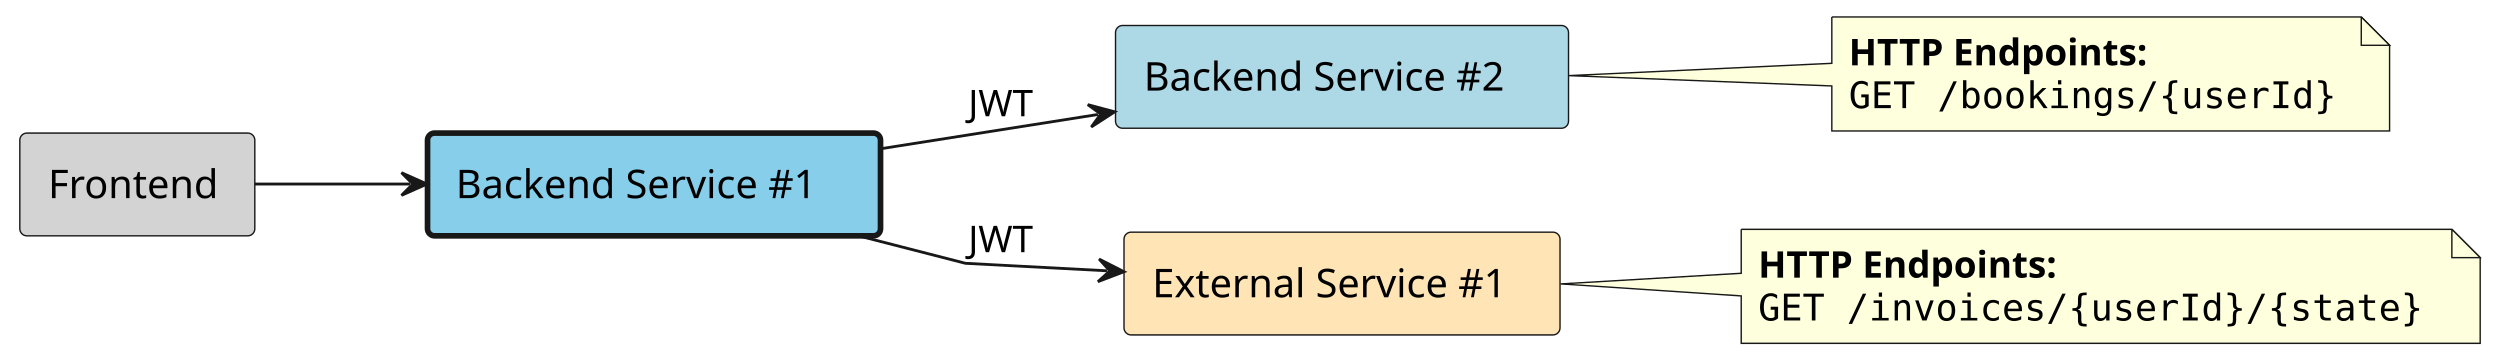
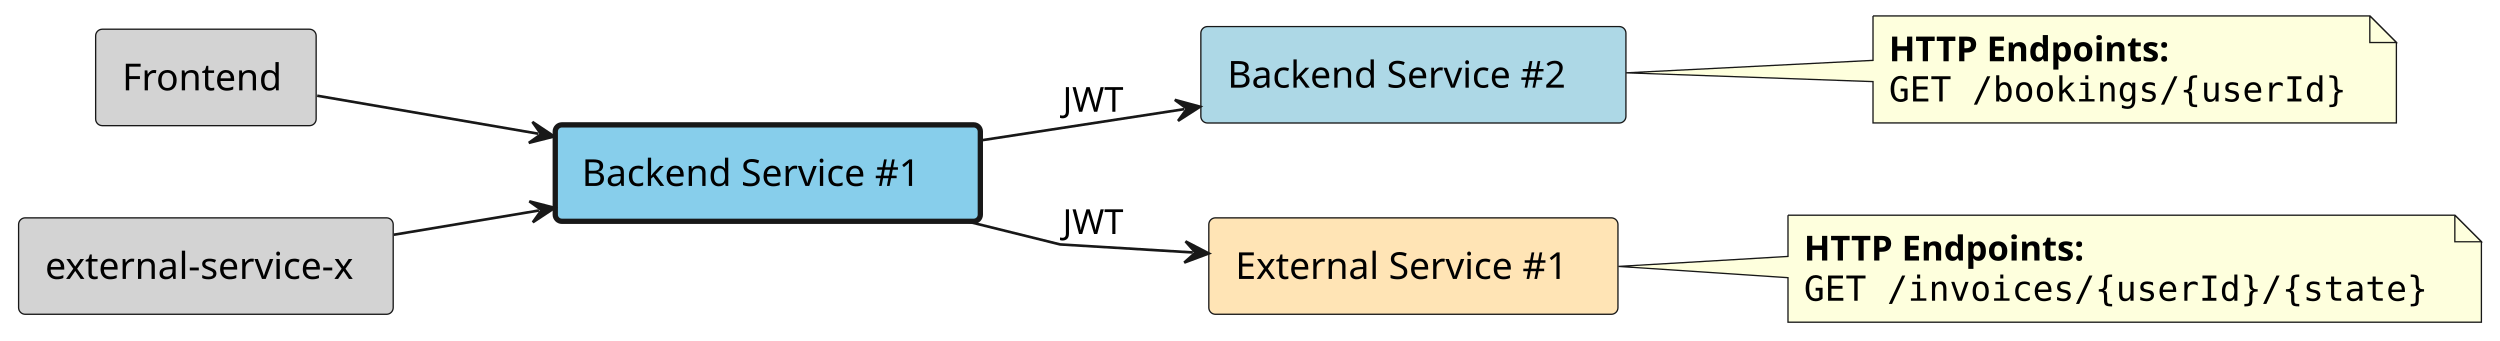
- <svg xmlns="http://www.w3.org/2000/svg" contentStyleType="text/css" height="128px" preserveAspectRatio="none" style="width:883px;height:128px;background:#FFFFFF;" version="1.1" viewBox="0 0 883 128" width="883px" zoomAndPan="magnify">
+ <svg xmlns="http://www.w3.org/2000/svg" contentStyleType="text/css" height="128px" preserveAspectRatio="none" style="width:941px;height:128px;background:#FFFFFF;" version="1.1" viewBox="0 0 941 128" width="941px" zoomAndPan="magnify">
  <defs />
  <g>
    <g id="elem_platform__application__frontend">
-       <rect fill="#D3D3D3" height="36.297" rx="2.5" ry="2.5" style="stroke:#181818;stroke-width:0.5;" width="83" x="7" y="47" />
-       <text fill="#000000" font-family="sans-serif" font-size="14" lengthAdjust="spacing" textLength="63" x="17" y="69.995">Frontend</text>
+       <rect fill="#D3D3D3" height="36.297" rx="2.5" ry="2.5" style="stroke:#181818;stroke-width:0.5;" width="83" x="36" y="11" />
+       <text fill="#000000" font-family="sans-serif" font-size="14" lengthAdjust="spacing" textLength="63" x="46" y="33.995">Frontend</text>
    </g>
    <g id="elem_platform__application__backend_service_1">
-       <rect fill="#87CEEB" height="36.297" rx="2.5" ry="2.5" style="stroke:#181818;stroke-width:2.0;" width="160" x="151" y="47" />
-       <text fill="#000000" font-family="sans-serif" font-size="14" lengthAdjust="spacing" textLength="140" x="161" y="69.995">Backend Service #1</text>
+       <rect fill="#87CEEB" height="36.297" rx="2.5" ry="2.5" style="stroke:#181818;stroke-width:2.0;" width="160" x="209" y="47" />
+       <text fill="#000000" font-family="sans-serif" font-size="14" lengthAdjust="spacing" textLength="140" x="219" y="69.995">Backend Service #1</text>
    </g>
    <g id="elem_platform__application__backend_service_2">
-       <rect fill="#ADD8E6" height="36.297" rx="2.5" ry="2.5" style="stroke:#181818;stroke-width:0.5;" width="160" x="394" y="9" />
-       <text fill="#000000" font-family="sans-serif" font-size="14" lengthAdjust="spacing" textLength="140" x="404" y="31.995">Backend Service #2</text>
+       <rect fill="#ADD8E6" height="36.297" rx="2.5" ry="2.5" style="stroke:#181818;stroke-width:0.5;" width="160" x="452" y="10" />
+       <text fill="#000000" font-family="sans-serif" font-size="14" lengthAdjust="spacing" textLength="140" x="462" y="32.995">Backend Service #2</text>
    </g>
    <g id="elem_GMN5">
-       <path d="M647,6 L647,22.36 L554.04,26.71 L647,30.36 L647,46.266 A0,0 0 0 0 647,46.266 L844,46.266 A0,0 0 0 0 844,46.266 L844,16 L834,6 L647,6 A0,0 0 0 0 647,6 " fill="#FEFFDD" style="stroke:#181818;stroke-width:0.5;" />
-       <path d="M834,6 L834,16 L844,16 L834,6 " fill="#FEFFDD" style="stroke:#181818;stroke-width:0.5;" />
-       <text fill="#000000" font-family="sans-serif" font-size="13" font-weight="bold" lengthAdjust="spacing" textLength="121" x="653" y="23.067">HTTP Endpoints:</text>
-       <text fill="#000000" font-family="monospace" font-size="13" lengthAdjust="spacing" textLength="176" x="653" y="38.2">GET /bookings/{userId}</text>
+       <path d="M705,6 L705,22.72 L612.04,27.41 L705,30.72 L705,46.266 A0,0 0 0 0 705,46.266 L902,46.266 A0,0 0 0 0 902,46.266 L902,16 L892,6 L705,6 A0,0 0 0 0 705,6 " fill="#FEFFDD" style="stroke:#181818;stroke-width:0.5;" />
+       <path d="M892,6 L892,16 L902,16 L892,6 " fill="#FEFFDD" style="stroke:#181818;stroke-width:0.5;" />
+       <text fill="#000000" font-family="sans-serif" font-size="13" font-weight="bold" lengthAdjust="spacing" textLength="121" x="711" y="23.067">HTTP Endpoints:</text>
+       <text fill="#000000" font-family="monospace" font-size="13" lengthAdjust="spacing" textLength="176" x="711" y="38.2">GET /bookings/{userId}</text>
+     </g>
+     <g id="elem_external_service_x">
+       <rect fill="#D3D3D3" height="36.297" rx="2.5" ry="2.5" style="stroke:#181818;stroke-width:0.5;" width="141" x="7" y="82" />
+       <text fill="#000000" font-family="sans-serif" font-size="14" lengthAdjust="spacing" textLength="121" x="17" y="104.995">external-service-x</text>
    </g>
    <g id="elem_platform__external_service_1">
-       <rect fill="#FFE4B5" height="36.297" rx="2.5" ry="2.5" style="stroke:#181818;stroke-width:0.5;" width="154" x="397" y="82" />
-       <text fill="#000000" font-family="sans-serif" font-size="14" lengthAdjust="spacing" textLength="134" x="407" y="104.995">External Service #1</text>
+       <rect fill="#FFE4B5" height="36.297" rx="2.5" ry="2.5" style="stroke:#181818;stroke-width:0.5;" width="154" x="455" y="82" />
+       <text fill="#000000" font-family="sans-serif" font-size="14" lengthAdjust="spacing" textLength="134" x="465" y="104.995">External Service #1</text>
    </g>
-     <g id="elem_GMN9">
-       <path d="M615,81 L615,96.52 L551.15,100.28 L615,104.52 L615,121.266 A0,0 0 0 0 615,121.266 L876,121.266 A0,0 0 0 0 876,121.266 L876,91 L866,81 L615,81 A0,0 0 0 0 615,81 " fill="#FEFFDD" style="stroke:#181818;stroke-width:0.5;" />
-       <path d="M866,81 L866,91 L876,91 L866,81 " fill="#FEFFDD" style="stroke:#181818;stroke-width:0.5;" />
-       <text fill="#000000" font-family="sans-serif" font-size="13" font-weight="bold" lengthAdjust="spacing" textLength="121" x="621" y="98.067">HTTP Endpoints:</text>
-       <text fill="#000000" font-family="monospace" font-size="13" lengthAdjust="spacing" textLength="240" x="621" y="113.2">GET /invoices/{userId}/{state}</text>
+     <g id="elem_GMN10">
+       <path d="M673,81 L673,96.52 L609.15,100.28 L673,104.52 L673,121.266 A0,0 0 0 0 673,121.266 L934,121.266 A0,0 0 0 0 934,121.266 L934,91 L924,81 L673,81 A0,0 0 0 0 673,81 " fill="#FEFFDD" style="stroke:#181818;stroke-width:0.5;" />
+       <path d="M924,81 L924,91 L934,91 L924,81 " fill="#FEFFDD" style="stroke:#181818;stroke-width:0.5;" />
+       <text fill="#000000" font-family="sans-serif" font-size="13" font-weight="bold" lengthAdjust="spacing" textLength="121" x="679" y="98.067">HTTP Endpoints:</text>
+       <text fill="#000000" font-family="monospace" font-size="13" lengthAdjust="spacing" textLength="240" x="679" y="113.2">GET /invoices/{userId}/{state}</text>
    </g>
    <g id="link_platform__application__frontend_platform__application__backend_service_1">
-       <path d="M90.01,65 C107.99,65 123.8,65 144.8,65 " fill="none" id="platform__application__frontend-to-platform__application__backend_service_1" style="stroke:#181818;stroke-width:1.0;" />
-       <polygon fill="#181818" points="150.8,65,141.8,61,145.8,65,141.8,69,150.8,65" style="stroke:#181818;stroke-width:1.0;" />
+       <path d="M119.39,36.03 C144.75,40.39 172.287,45.113 202.687,50.343 " fill="none" id="platform__application__frontend-to-platform__application__backend_service_1" style="stroke:#181818;stroke-width:1.0;" />
+       <polygon fill="#181818" points="208.6,51.36,200.409,45.892,203.672,50.512,199.052,53.776,208.6,51.36" style="stroke:#181818;stroke-width:1.0;" />
+     </g>
+     <g id="link_external_service_x_platform__application__backend_service_1">
+       <path d="M148.26,88.35 C167.66,85.1 182.952,82.547 202.862,79.227 " fill="none" id="external_service_x-to-platform__application__backend_service_1" style="stroke:#181818;stroke-width:1.0;" />
+       <polygon fill="#181818" points="208.78,78.24,199.245,75.775,203.848,79.062,200.56,83.666,208.78,78.24" style="stroke:#181818;stroke-width:1.0;" />
    </g>
    <g id="link_platform__application__backend_service_1_platform__application__backend_service_2">
-       <path d="M311.25,52.5 C337.72,48.33 361.293,44.615 387.783,40.435 " fill="none" id="platform__application__backend_service_1-to-platform__application__backend_service_2" style="stroke:#181818;stroke-width:1.0;" />
-       <polygon fill="#181818" points="393.71,39.5,384.197,36.952,388.771,40.279,385.443,44.854,393.71,39.5" style="stroke:#181818;stroke-width:1.0;" />
-       <text fill="#000000" font-family="sans-serif" font-size="13" lengthAdjust="spacing" textLength="21" x="342" y="41.067">JWT</text>
+       <path d="M369.25,52.83 C395.72,48.77 419.29,45.151 445.78,41.081 " fill="none" id="platform__application__backend_service_1-to-platform__application__backend_service_2" style="stroke:#181818;stroke-width:1.0;" />
+       <polygon fill="#181818" points="451.71,40.17,442.207,37.583,446.768,40.929,443.422,45.49,451.71,40.17" style="stroke:#181818;stroke-width:1.0;" />
+       <text fill="#000000" font-family="sans-serif" font-size="13" lengthAdjust="spacing" textLength="21" x="400" y="42.067">JWT</text>
    </g>
    <g id="link_platform__application__backend_service_1_platform__external_service_1">
-       <path d="M302.26,83.05 C323.36,88.47 341,93 341,93 C341,93 361.649,94.091 390.988,95.651 " fill="none" id="platform__application__backend_service_1-to-platform__external_service_1" style="stroke:#181818;stroke-width:1.0;" />
-       <polygon fill="#181818" points="396.98,95.97,388.205,91.498,391.987,95.704,387.78,99.487,396.98,95.97" style="stroke:#181818;stroke-width:1.0;" />
-       <text fill="#000000" font-family="sans-serif" font-size="13" lengthAdjust="spacing" textLength="21" x="342" y="89.067">JWT</text>
+       <path d="M362.7,83.01 C382.7,87.96 399,92 399,92 C399,92 419.651,93.247 448.991,95.027 " fill="none" id="platform__application__backend_service_1-to-platform__external_service_1" style="stroke:#181818;stroke-width:1.0;" />
+       <polygon fill="#181818" points="454.98,95.39,446.239,90.852,449.989,95.087,445.754,98.838,454.98,95.39" style="stroke:#181818;stroke-width:1.0;" />
+       <text fill="#000000" font-family="sans-serif" font-size="13" lengthAdjust="spacing" textLength="21" x="400" y="88.067">JWT</text>
    </g>
  </g>
</svg>
